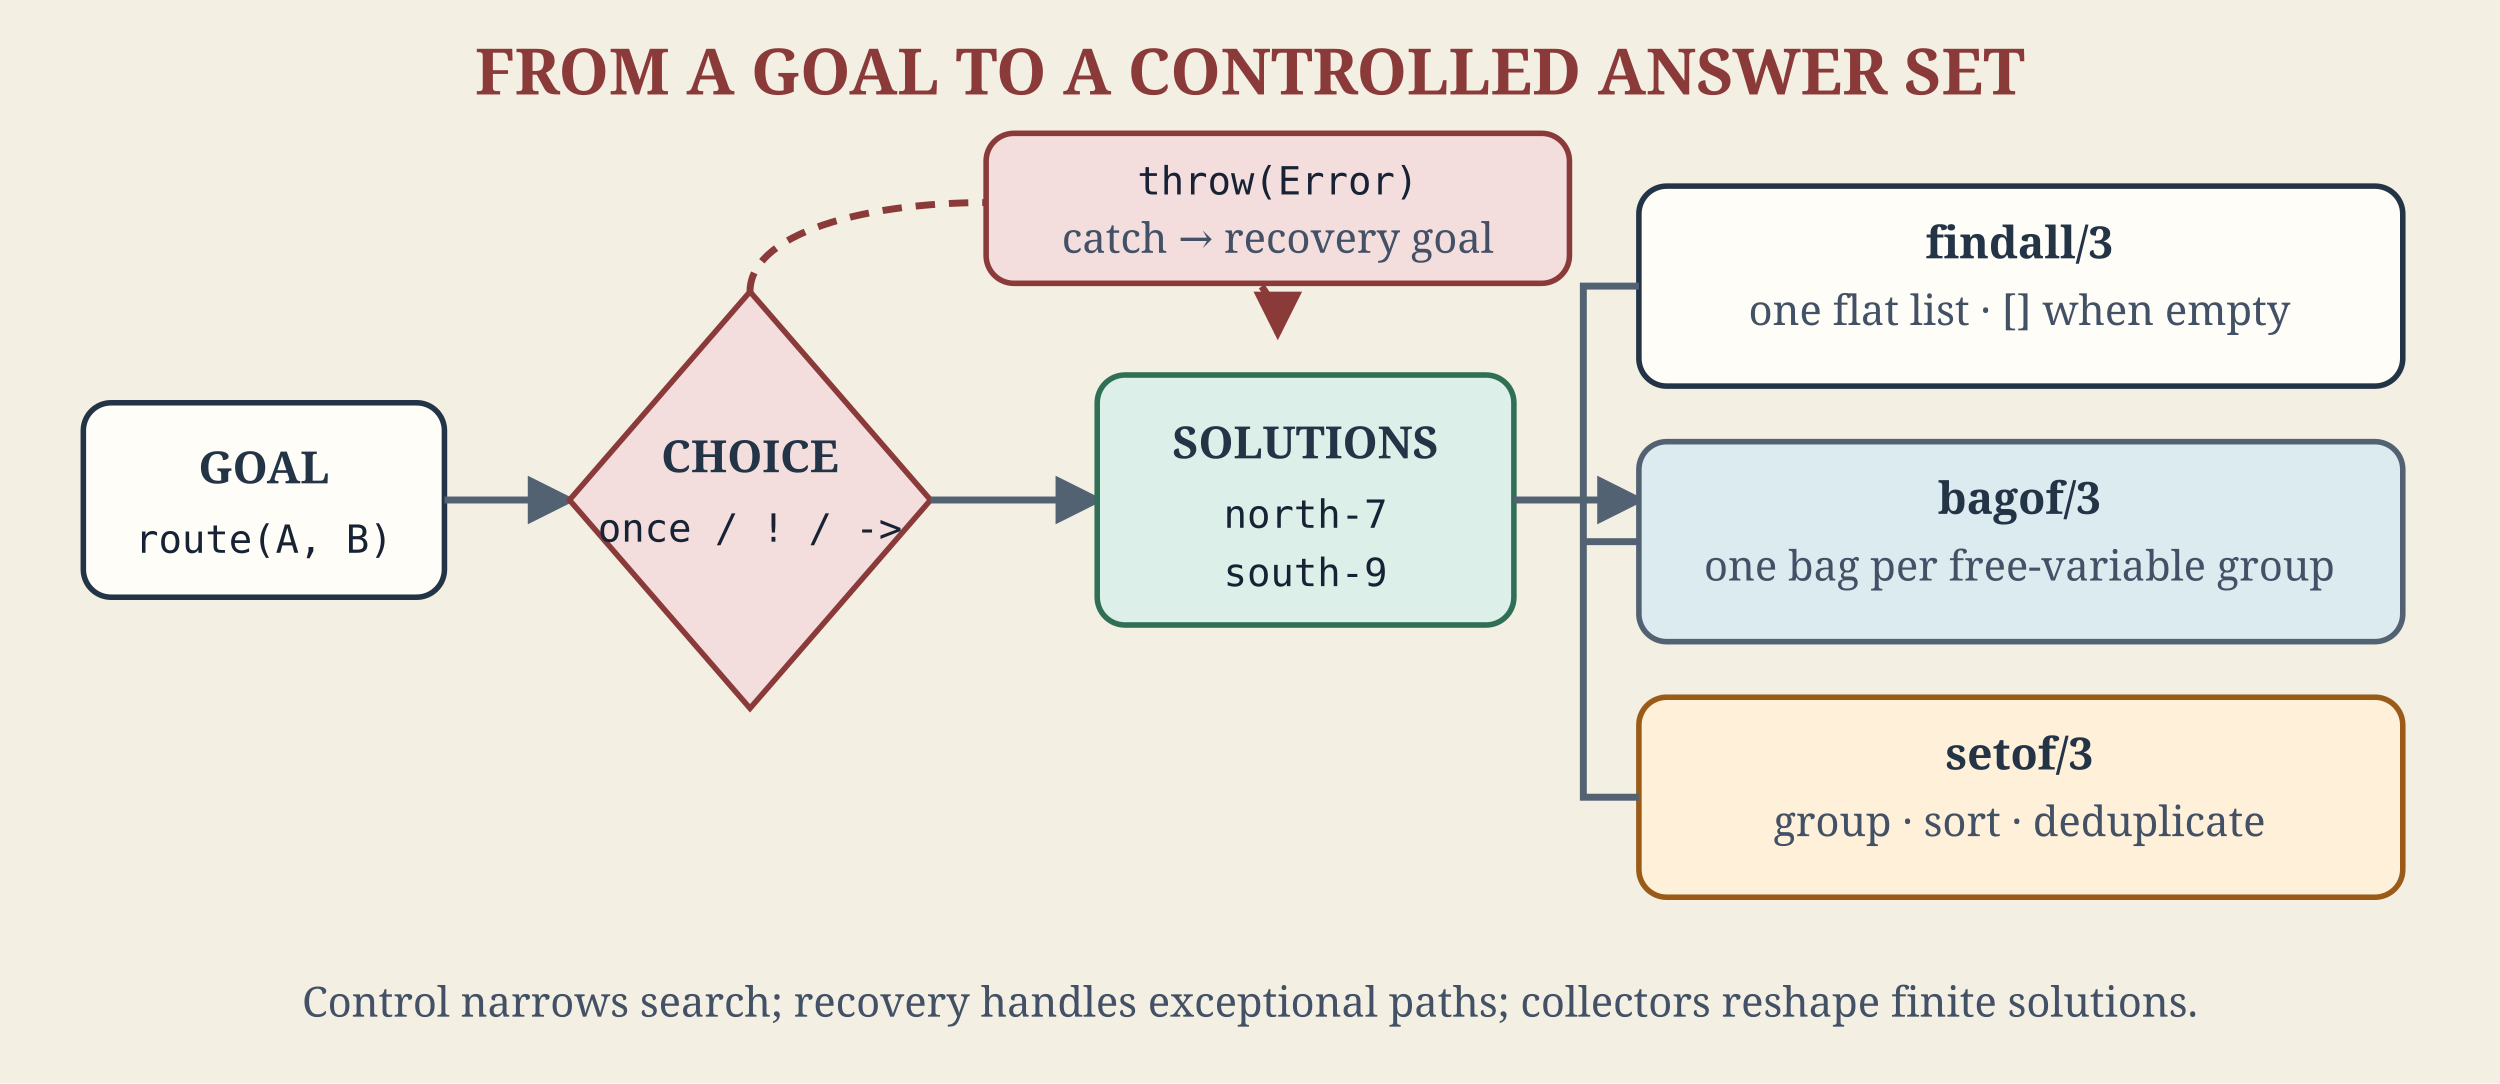
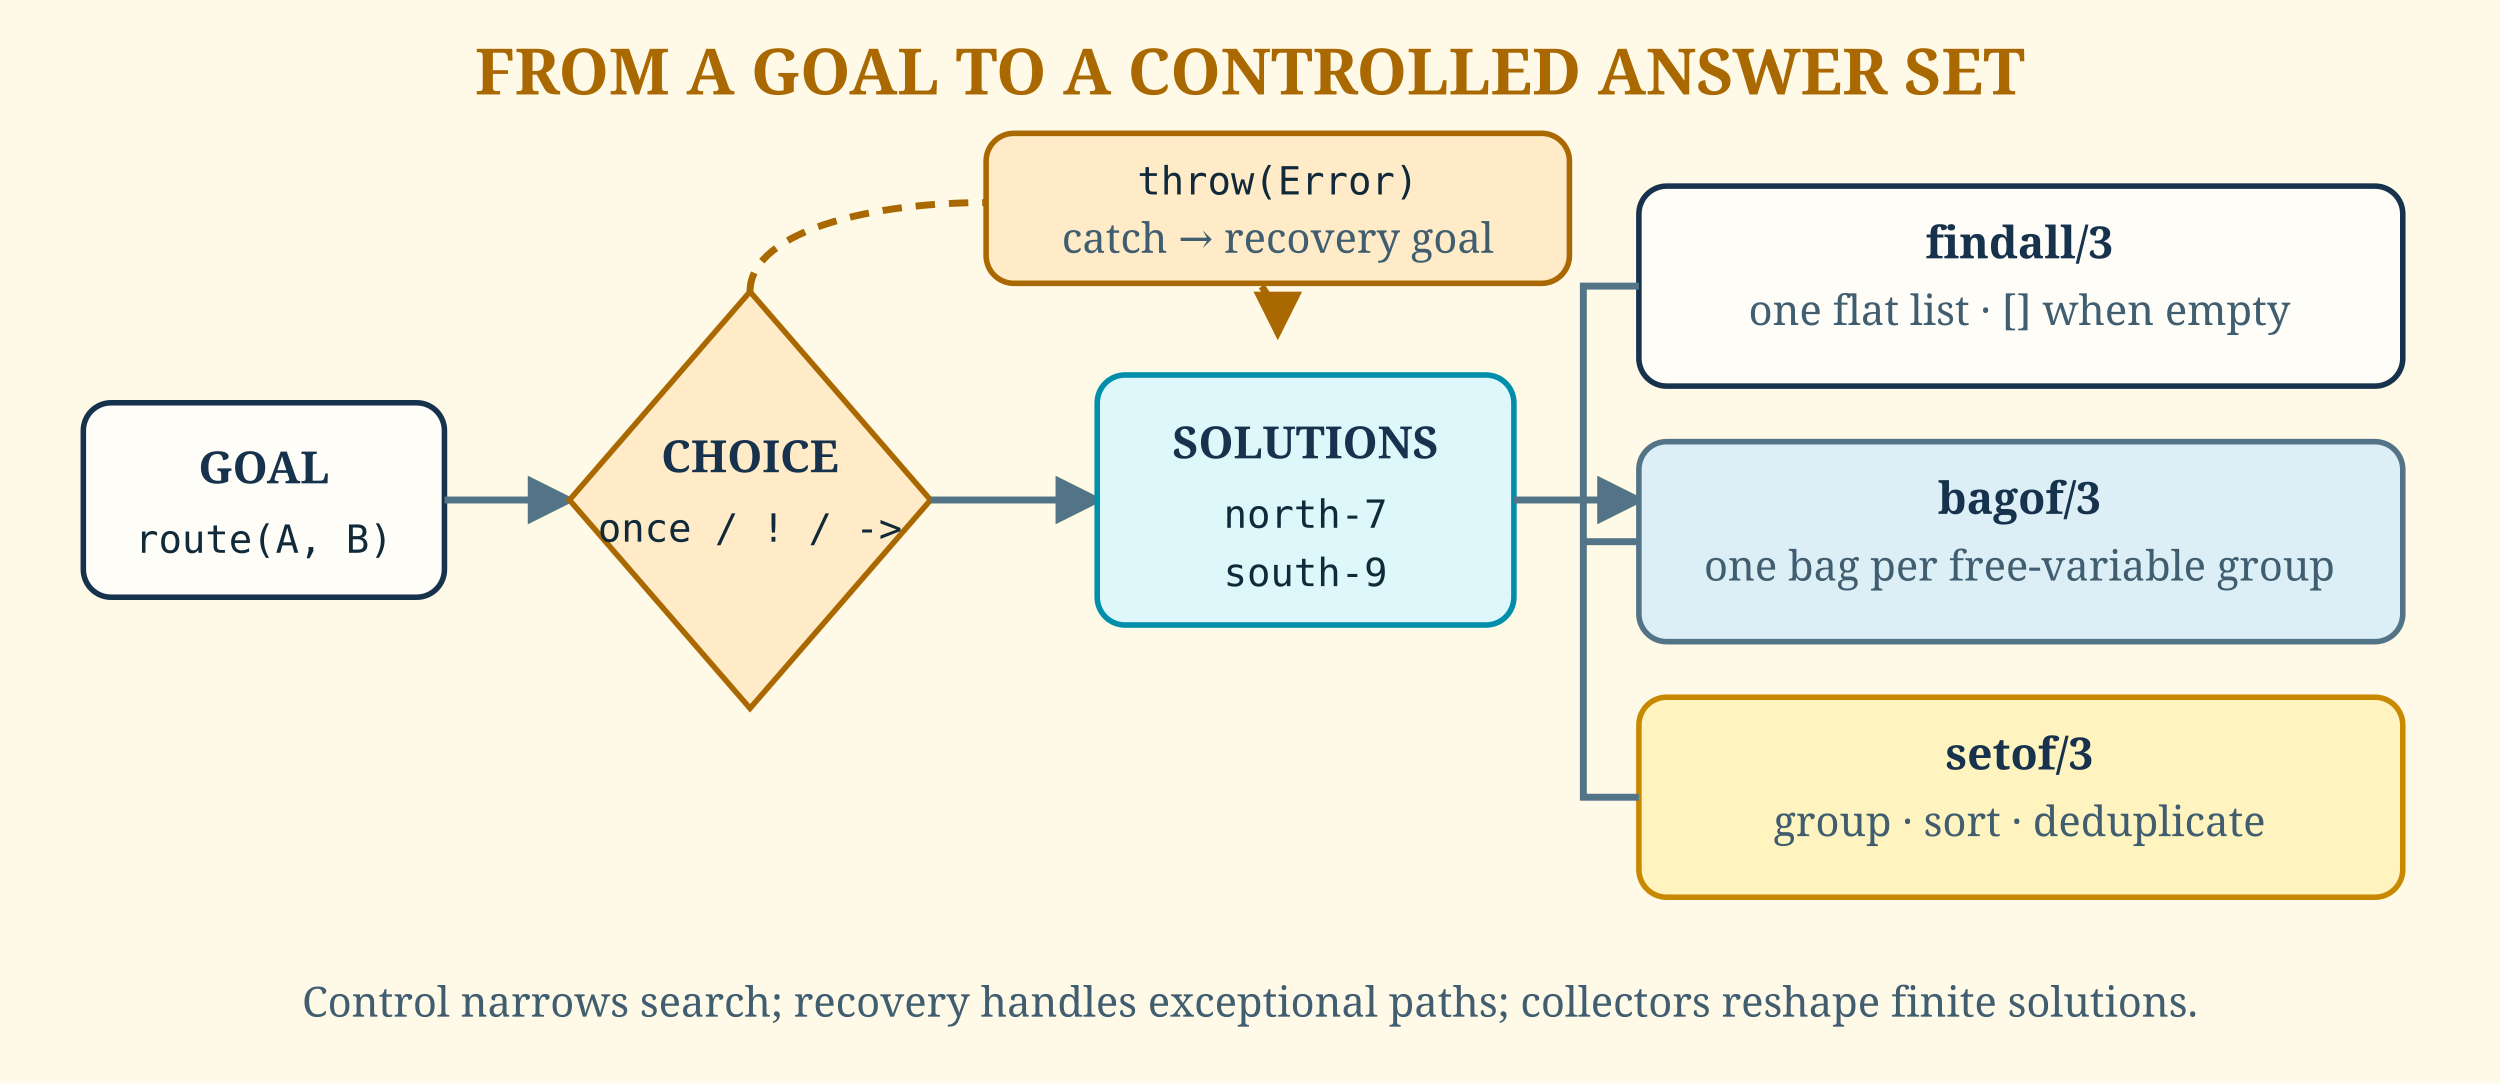
<svg xmlns="http://www.w3.org/2000/svg" width="900" height="390" viewBox="0 0 900 390" role="img" aria-labelledby="title desc">
  <defs>
    <style>
-       .bg{fill:#f4efe3}.box{fill:#fffdf7;stroke:#243447;stroke-width:2}.choice{fill:#f3dddd;stroke:#8b3a3a;stroke-width:2}
-       .ok{fill:#dcefe8;stroke:#2f6f55;stroke-width:2}.group{fill:#dcebf0;stroke:#526273;stroke-width:2}.gold{fill:#fff0d9;stroke:#9a5b18;stroke-width:2}
-       .title{fill:#8b3a3a;font:bold 23px Georgia,serif}.label{fill:#243447;font:bold 16px Georgia,serif}
-       .code{fill:#172334;font:14px ui-monospace,SFMono-Regular,Consolas,monospace}.prose{fill:#435166;font:15px Georgia,serif}
-       .line{fill:none;stroke:#526273;stroke-width:2.5}.error{fill:none;stroke:#8b3a3a;stroke-width:2.5;stroke-dasharray:7 5}
+       .bg{fill:#FFF9E8}.box{fill:#FFFDF8;stroke:#17324D;stroke-width:2}.choice{fill:#FFEBC7;stroke:#A96800;stroke-width:2}
+       .ok{fill:#DDF7FB;stroke:#008EAA;stroke-width:2}.group{fill:#DCEFF7;stroke:#537487;stroke-width:2}.gold{fill:#FFF4BF;stroke:#C88900;stroke-width:2}
+       .title{fill:#A96800;font:bold 23px Georgia,serif}.label{fill:#17324D;font:bold 16px Georgia,serif}
+       .code{fill:#102A3A;font:14px ui-monospace,SFMono-Regular,Consolas,monospace}.prose{fill:#405E70;font:15px Georgia,serif}
+       .line{fill:none;stroke:#537487;stroke-width:2.5}.error{fill:none;stroke:#A96800;stroke-width:2.5;stroke-dasharray:7 5}
    </style>
    <marker id="a" markerWidth="7" markerHeight="7" refX="6" refY="3.5" orient="auto">
-       <path d="M0 0L7 3.5L0 7Z" fill="#526273" />
+       <path d="M0 0L7 3.5L0 7Z" fill="#537487" />
    </marker>
    <marker id="r" markerWidth="7" markerHeight="7" refX="6" refY="3.5" orient="auto">
-       <path d="M0 0L7 3.5L0 7Z" fill="#8b3a3a" />
+       <path d="M0 0L7 3.5L0 7Z" fill="#A96800" />
    </marker>
  </defs>
  <rect width="900" height="390" class="bg" />
  <text class="title" x="450" y="34" text-anchor="middle">FROM A GOAL TO A CONTROLLED ANSWER SET</text>
  <rect class="box" x="30" y="145" width="130" height="70" rx="10" />
  <text class="label" x="95" y="174" text-anchor="middle">GOAL</text>
  <text class="code" x="95" y="199" text-anchor="middle">route(A, B)</text>
  <path class="line" marker-end="url(#a)" d="M160 180H205" />
  <polygon class="choice" points="270,105 335,180 270,255 205,180" />
  <text class="label" x="270" y="170" text-anchor="middle">CHOICE</text>
  <text class="code" x="270" y="195" text-anchor="middle">once / ! / -&gt;</text>
  <path class="line" marker-end="url(#a)" d="M335 180H395" />
  <rect class="ok" x="395" y="135" width="150" height="90" rx="10" />
  <text class="label" x="470" y="165" text-anchor="middle">SOLUTIONS</text>
  <text class="code" x="470" y="190" text-anchor="middle">north-7</text>
  <text class="code" x="470" y="211" text-anchor="middle">south-9</text>
  <path class="error" marker-end="url(#r)" d="M270 105C270 60 460 60 460 120" />
  <rect class="choice" x="355" y="48" width="210" height="54" rx="10" />
  <text class="code" x="460" y="70" text-anchor="middle">throw(Error)</text>
  <text class="prose" x="460" y="91" text-anchor="middle">catch → recovery goal</text>
  <path class="line" marker-end="url(#a)" d="M545 180H590" />
  <rect class="box" x="590" y="67" width="275" height="72" rx="10" />
  <text class="label" x="727" y="93" text-anchor="middle">findall/3</text>
  <text class="prose" x="727" y="117" text-anchor="middle">one flat list · [] when empty</text>
  <rect class="group" x="590" y="159" width="275" height="72" rx="10" />
  <text class="label" x="727" y="185" text-anchor="middle">bagof/3</text>
  <text class="prose" x="727" y="209" text-anchor="middle">one bag per free-variable group</text>
  <rect class="gold" x="590" y="251" width="275" height="72" rx="10" />
  <text class="label" x="727" y="277" text-anchor="middle">setof/3</text>
  <text class="prose" x="727" y="301" text-anchor="middle">group · sort · deduplicate</text>
  <path class="line" d="M570 180V103H590M570 180V195H590M570 180V287H590" />
  <text class="prose" x="450" y="366" text-anchor="middle">Control narrows search; recovery handles exceptional paths; collectors reshape finite solutions.</text>
</svg>
